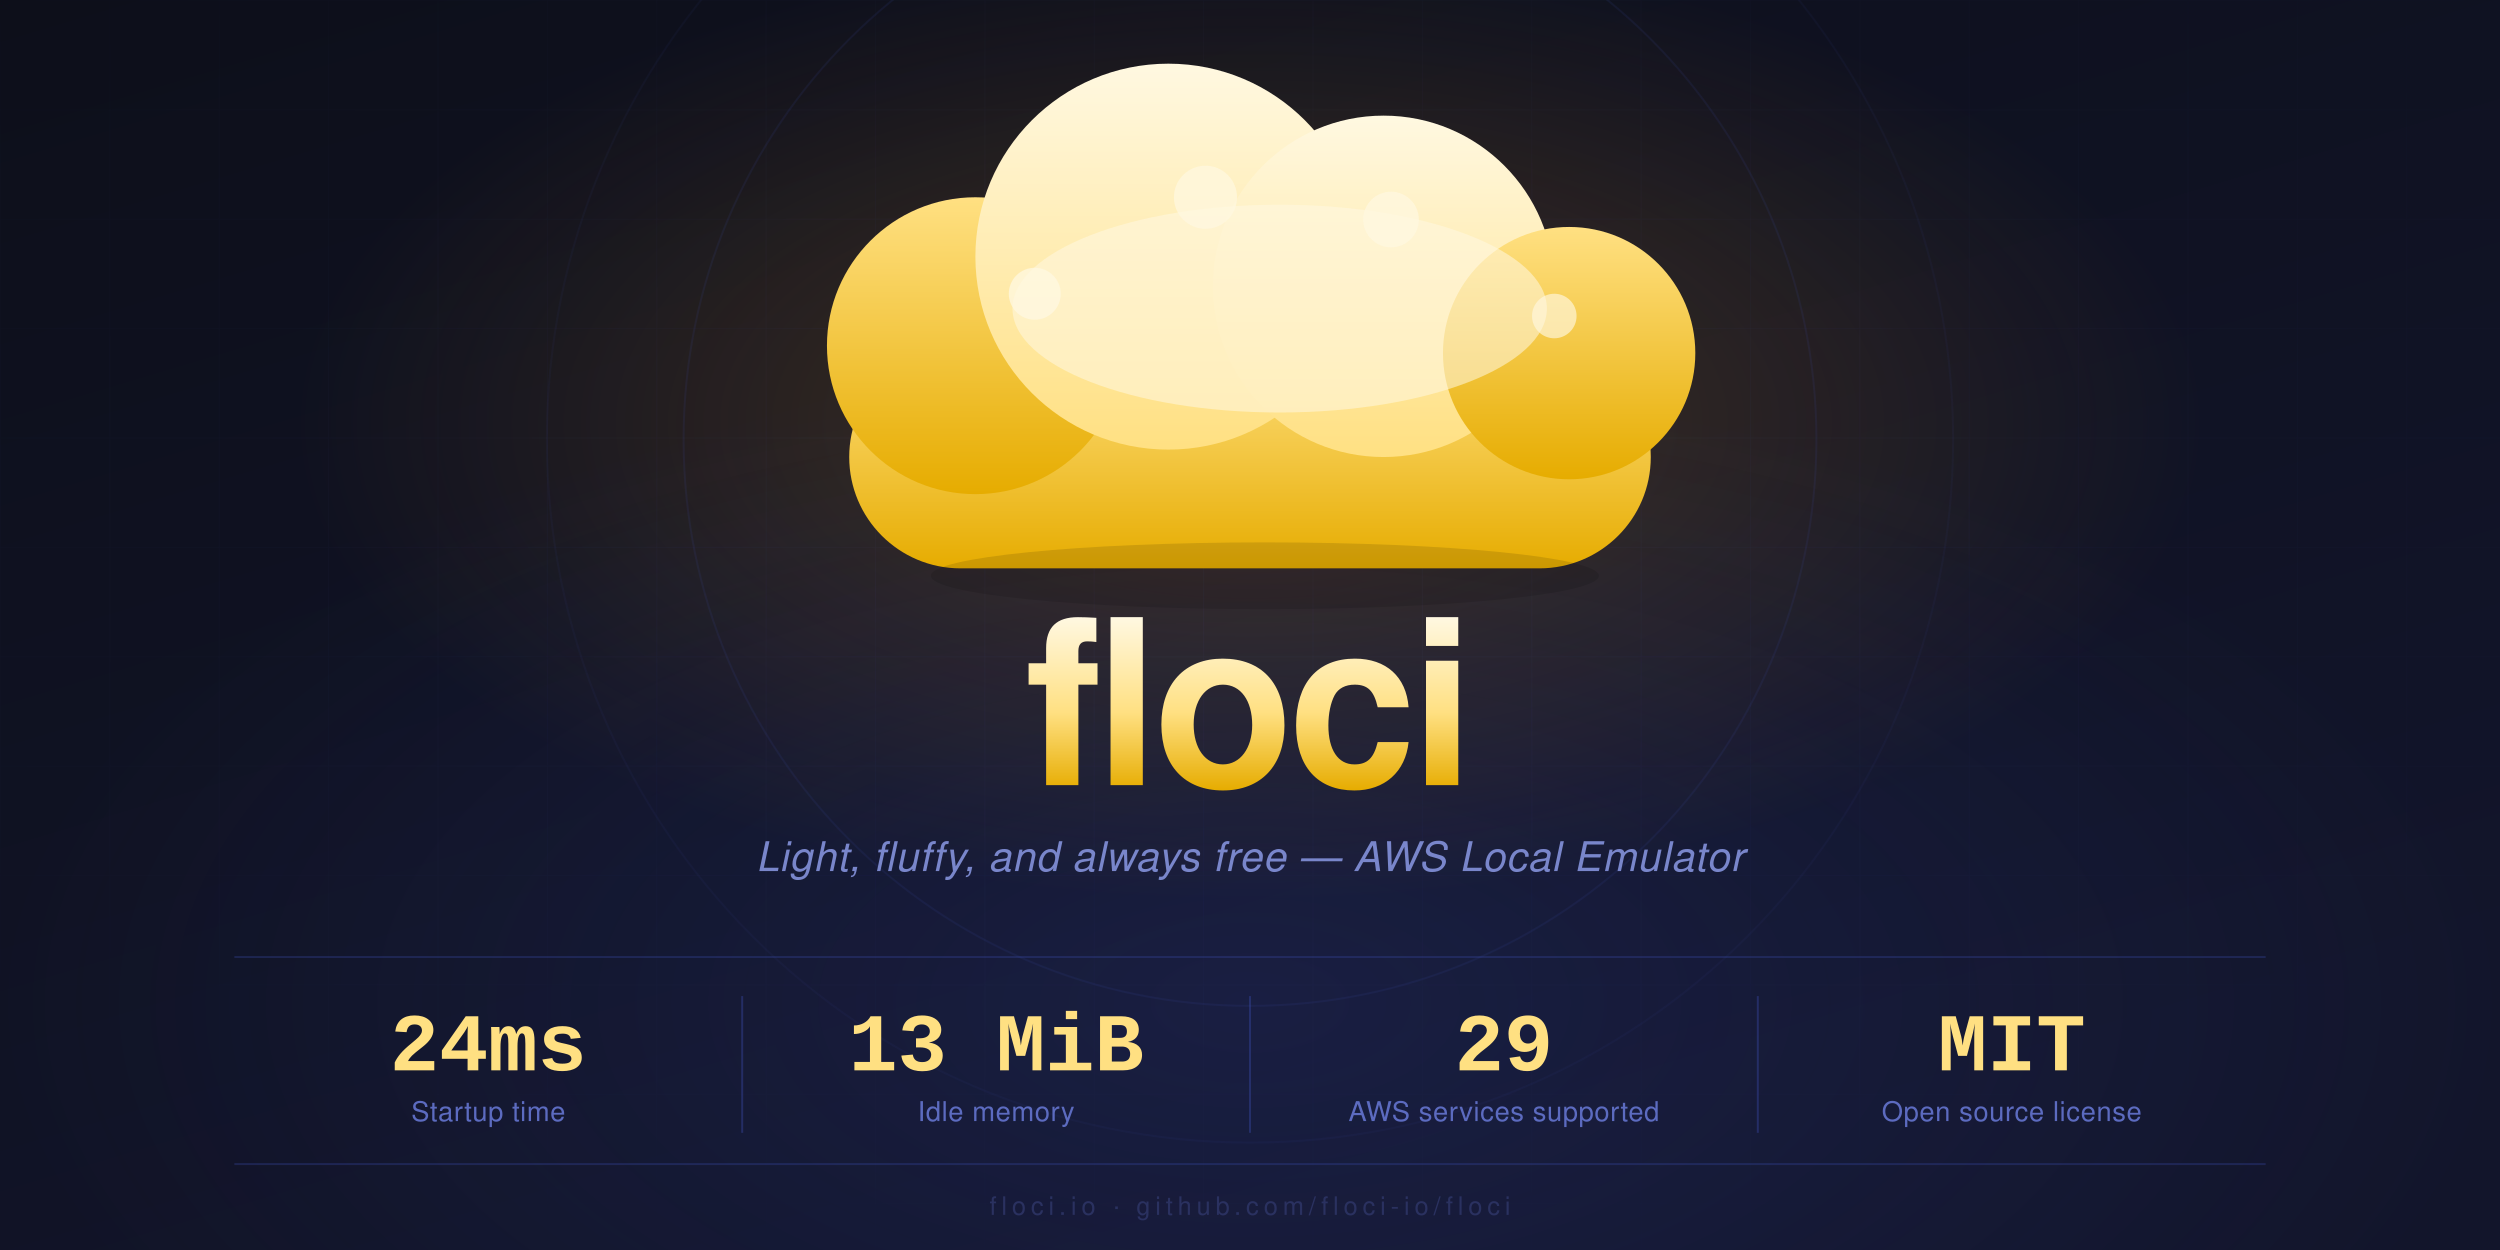
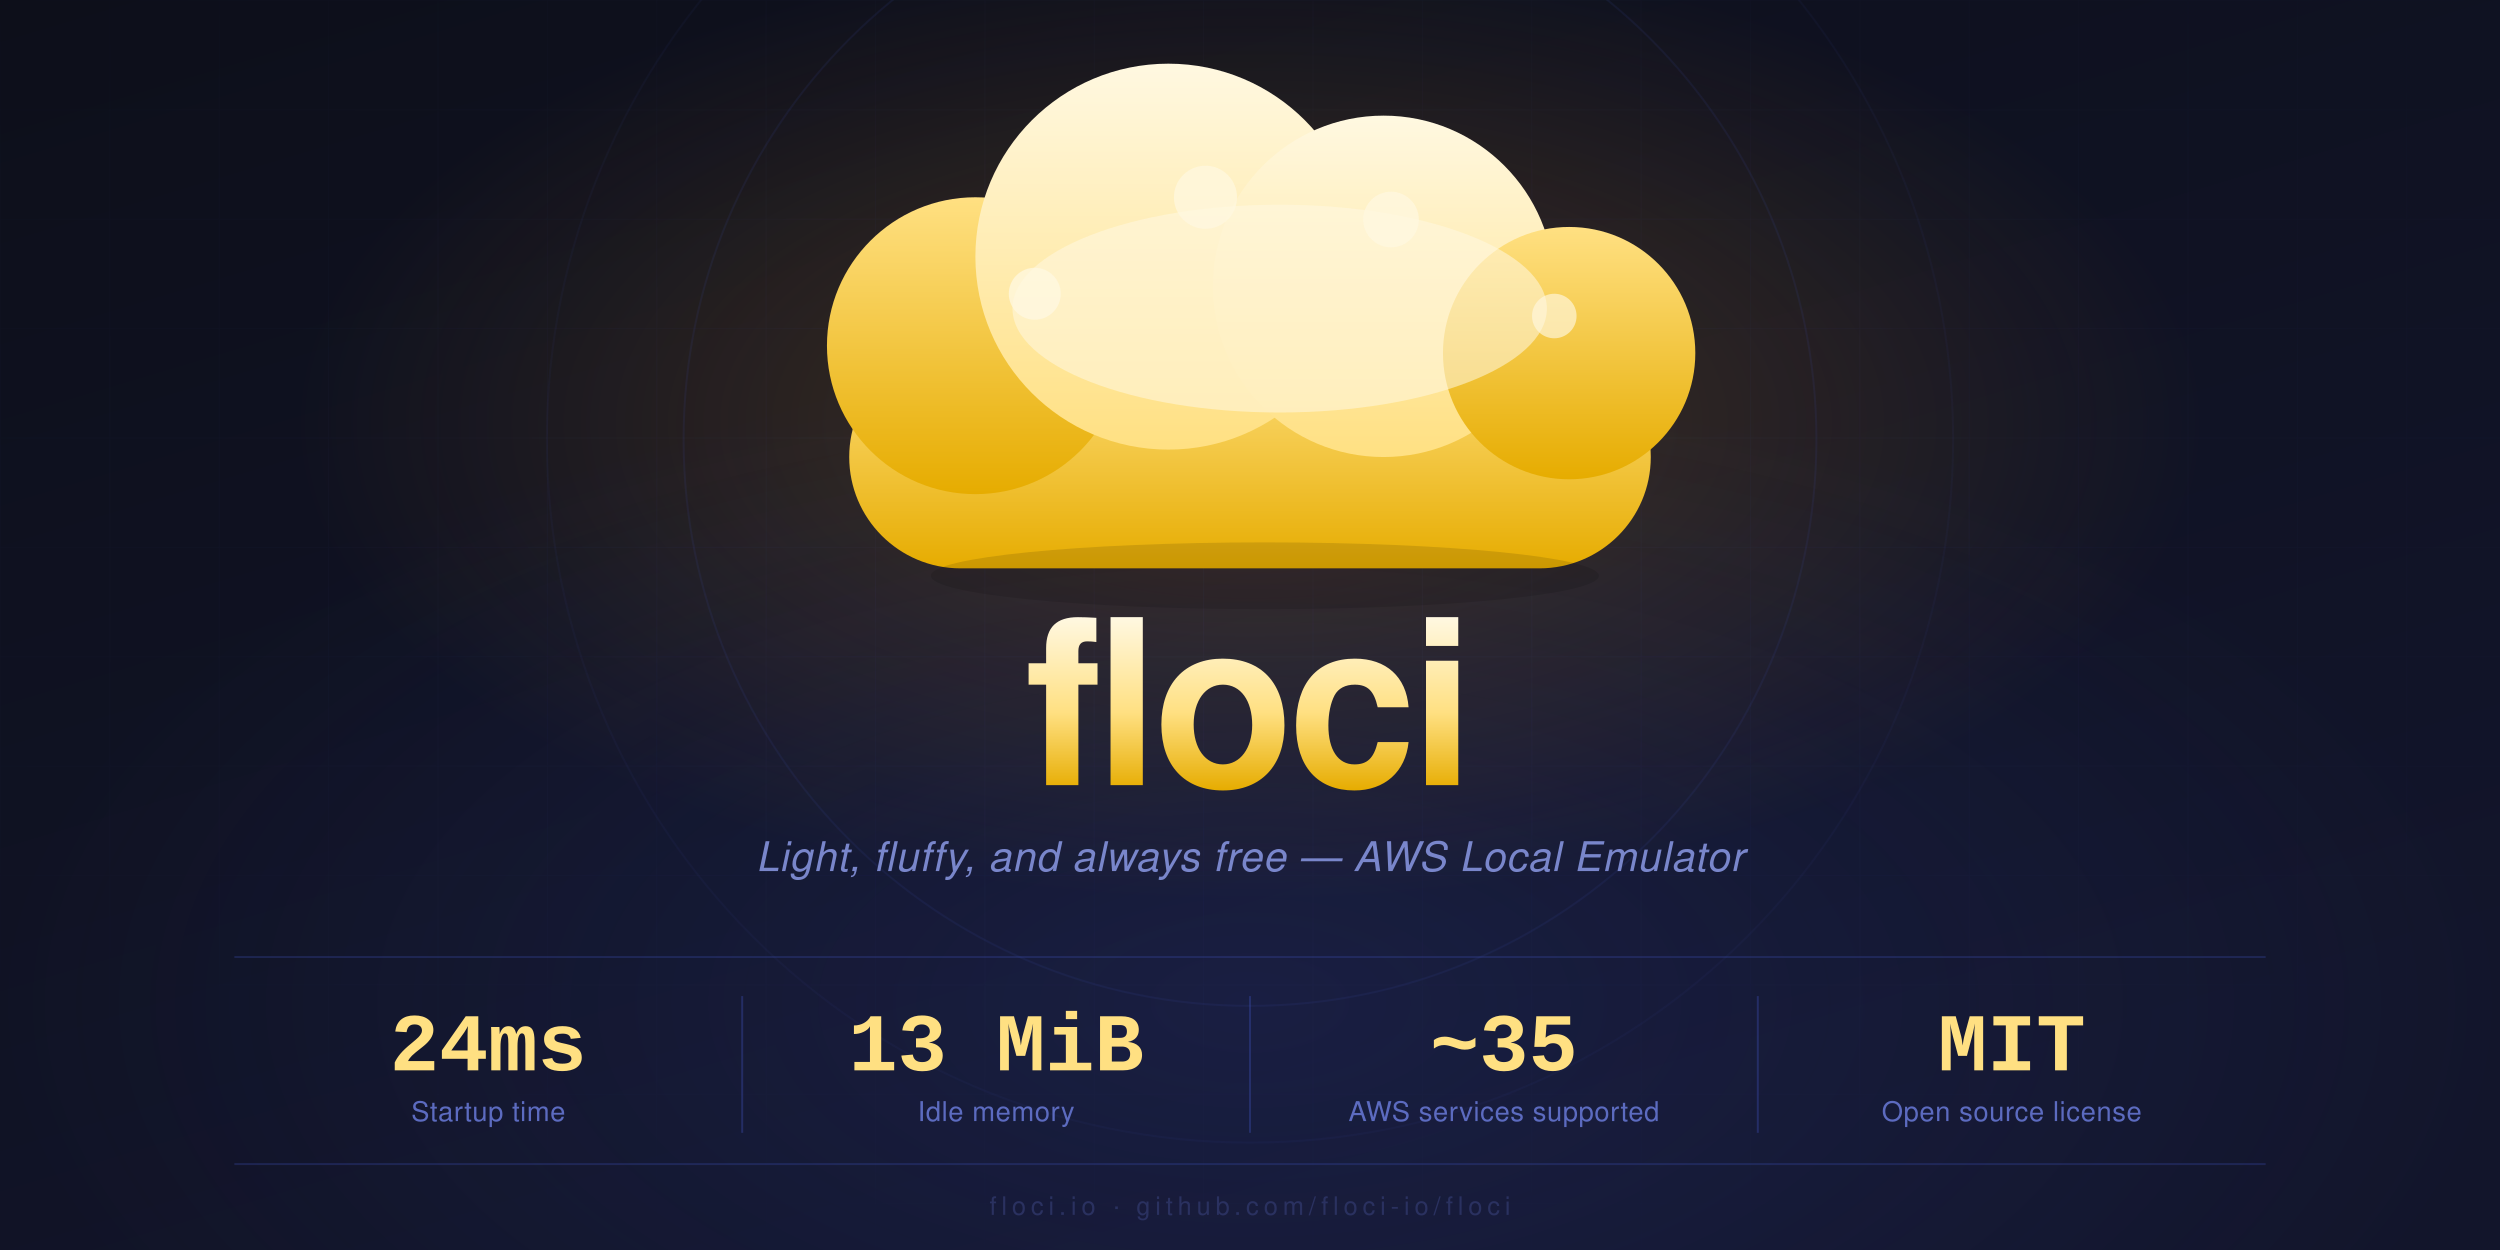
<svg xmlns="http://www.w3.org/2000/svg" width="1280" height="640" viewBox="0 0 1280 640">
  <defs>
    <linearGradient id="bg" x1="0" y1="0" x2="0.6" y2="1">
      <stop offset="0%" stop-color="#0d0f1a" />
      <stop offset="100%" stop-color="#12152b" />
    </linearGradient>
    <radialGradient id="glow-amber" cx="50%" cy="34%" r="38%">
      <stop offset="0%" stop-color="#f9a825" stop-opacity="0.22" />
      <stop offset="100%" stop-color="#f9a825" stop-opacity="0" />
    </radialGradient>
    <radialGradient id="glow-indigo" cx="50%" cy="80%" r="50%">
      <stop offset="0%" stop-color="#3949ab" stop-opacity="0.2" />
      <stop offset="100%" stop-color="#3949ab" stop-opacity="0" />
    </radialGradient>
    <linearGradient id="pm" x1="0" y1="0" x2="0" y2="1">
      <stop offset="0%" stop-color="#fff8e1" />
      <stop offset="100%" stop-color="#ffe082" />
    </linearGradient>
    <linearGradient id="ps" x1="0" y1="0" x2="0" y2="1">
      <stop offset="0%" stop-color="#ffe082" />
      <stop offset="100%" stop-color="#e6ac00" />
    </linearGradient>
    <linearGradient id="wm" x1="0" y1="0" x2="0" y2="1">
      <stop offset="0%" stop-color="#fff8e1" />
      <stop offset="55%" stop-color="#ffe082" />
      <stop offset="100%" stop-color="#e6ac00" />
    </linearGradient>
    <pattern id="grid" width="56" height="56" patternUnits="userSpaceOnUse">
      <path d="M 56 0 L 0 0 0 56" fill="none" stroke="#3949ab" stroke-width="0.5" opacity="0.15" />
    </pattern>
    <radialGradient id="gmask-g" cx="50%" cy="40%" r="65%">
      <stop offset="0%" stop-color="white" stop-opacity="0.9" />
      <stop offset="100%" stop-color="white" stop-opacity="0" />
    </radialGradient>
    <mask id="gmask">
      <rect width="1280" height="640" fill="url(#gmask-g)" />
    </mask>
  </defs>
  <rect width="1280" height="640" fill="url(#bg)" />
  <rect width="1280" height="640" fill="url(#grid)" mask="url(#gmask)" />
  <rect width="1280" height="640" fill="url(#glow-amber)" />
  <rect width="1280" height="640" fill="url(#glow-indigo)" />
  <circle cx="640" cy="225" r="290" fill="none" stroke="#3949ab" stroke-width="1" opacity="0.12" />
  <circle cx="640" cy="225" r="360" fill="none" stroke="#3949ab" stroke-width="1" opacity="0.07" />
  <g transform="translate(640,215) scale(1.9)">
    <rect x="-108" y="-20" width="216" height="60" rx="30" fill="url(#ps)" />
    <circle cx="-74" cy="-20" r="40" fill="url(#ps)" />
    <circle cx="-22" cy="-44" r="52" fill="url(#pm)" />
    <circle cx="36" cy="-36" r="46" fill="url(#pm)" />
    <circle cx="86" cy="-18" r="34" fill="url(#ps)" />
    <ellipse cx="8" cy="-30" rx="72" ry="28" fill="#fff8e1" opacity="0.55" />
    <circle cx="-58" cy="-34" r="7" fill="#fff8e1" opacity="0.75" />
    <circle cx="-12" cy="-60" r="8.5" fill="#fff8e1" opacity="0.70" />
    <circle cx="38" cy="-54" r="7.5" fill="#fff8e1" opacity="0.70" />
    <circle cx="82" cy="-28" r="6" fill="#fff8e1" opacity="0.65" />
    <ellipse cx="4" cy="42" rx="90" ry="9" fill="#000" opacity="0.12" />
  </g>
  <text x="640" y="402" font-family="'Helvetica Neue', Helvetica, Arial, sans-serif" font-size="118" font-weight="800" fill="url(#wm)" text-anchor="middle" letter-spacing="-3">floci
    </text>
  <text x="640" y="446" font-family="'Helvetica Neue', Helvetica, Arial, sans-serif" font-size="21" font-weight="300" font-style="italic" fill="#7986cb" text-anchor="middle" letter-spacing="0.5">Light, fluffy, and always free — AWS Local Emulator
    </text>
  <line x1="120" y1="490" x2="1160" y2="490" stroke="#3949ab" stroke-width="1" opacity="0.3" />
  <text x="250" y="548" font-family="'Courier New', Courier, monospace" font-size="42" font-weight="700" fill="#ffe082" text-anchor="middle">24ms
    </text>
  <text x="250" y="574" font-family="'Helvetica Neue', Helvetica, Arial, sans-serif" font-size="14" fill="#5c6bc0" text-anchor="middle" letter-spacing="0.3">Startup time
    </text>
  <line x1="380" y1="510" x2="380" y2="580" stroke="#3949ab" stroke-width="1" opacity="0.4" />
  <text x="510" y="548" font-family="'Courier New', Courier, monospace" font-size="42" font-weight="700" fill="#ffe082" text-anchor="middle">13 MiB
    </text>
  <text x="510" y="574" font-family="'Helvetica Neue', Helvetica, Arial, sans-serif" font-size="14" fill="#5c6bc0" text-anchor="middle" letter-spacing="0.3">Idle memory
    </text>
  <line x1="640" y1="510" x2="640" y2="580" stroke="#3949ab" stroke-width="1" opacity="0.4" />
-   <text x="770" y="548" font-family="'Courier New', Courier, monospace" font-size="42" font-weight="700" fill="#ffe082" text-anchor="middle">29
+   <text x="770" y="548" font-family="'Courier New', Courier, monospace" font-size="42" font-weight="700" fill="#ffe082" text-anchor="middle">~35
    </text>
  <text x="770" y="574" font-family="'Helvetica Neue', Helvetica, Arial, sans-serif" font-size="14" fill="#5c6bc0" text-anchor="middle" letter-spacing="0.3">AWS services supported
    </text>
  <line x1="900" y1="510" x2="900" y2="580" stroke="#3949ab" stroke-width="1" opacity="0.4" />
  <text x="1030" y="548" font-family="'Courier New', Courier, monospace" font-size="42" font-weight="700" fill="#ffe082" text-anchor="middle">MIT
    </text>
  <text x="1030" y="574" font-family="'Helvetica Neue', Helvetica, Arial, sans-serif" font-size="14" fill="#5c6bc0" text-anchor="middle" letter-spacing="0.3">Open source license
    </text>
  <line x1="120" y1="596" x2="1160" y2="596" stroke="#3949ab" stroke-width="1" opacity="0.3" />
  <text x="640" y="622" font-family="'Helvetica Neue', Helvetica, Arial, sans-serif" font-size="13" fill="#2a3160" text-anchor="middle" letter-spacing="2.5">floci.io · github.com/floci-io/floci
    </text>
</svg>
